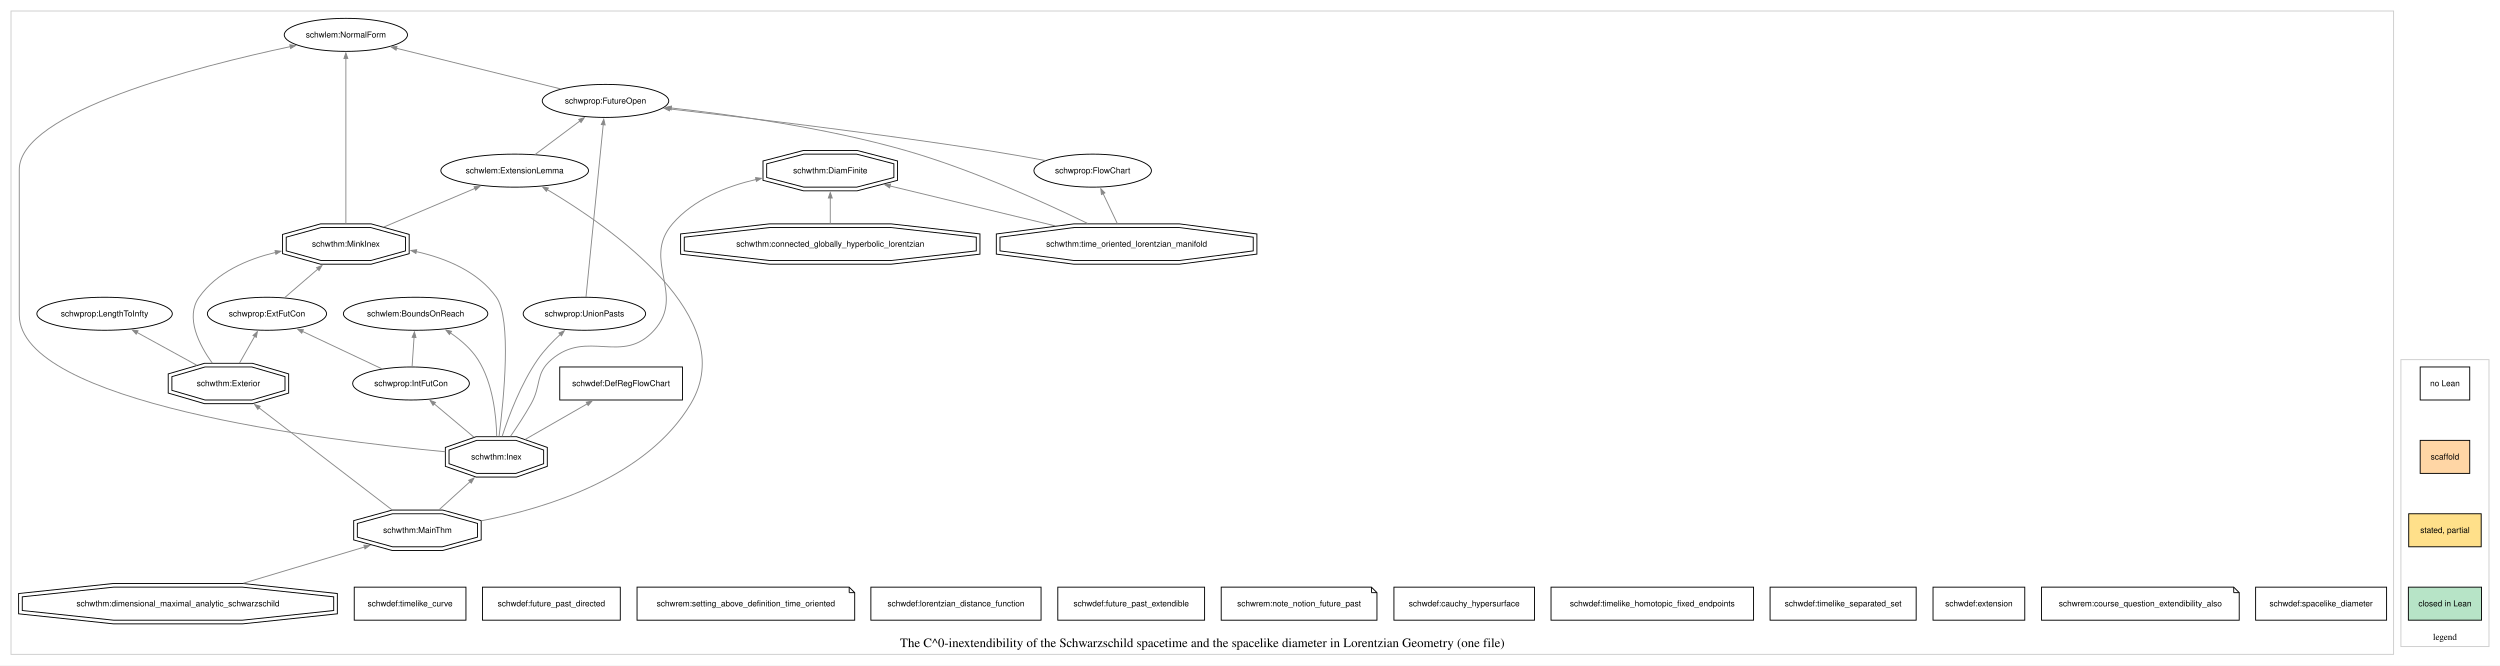
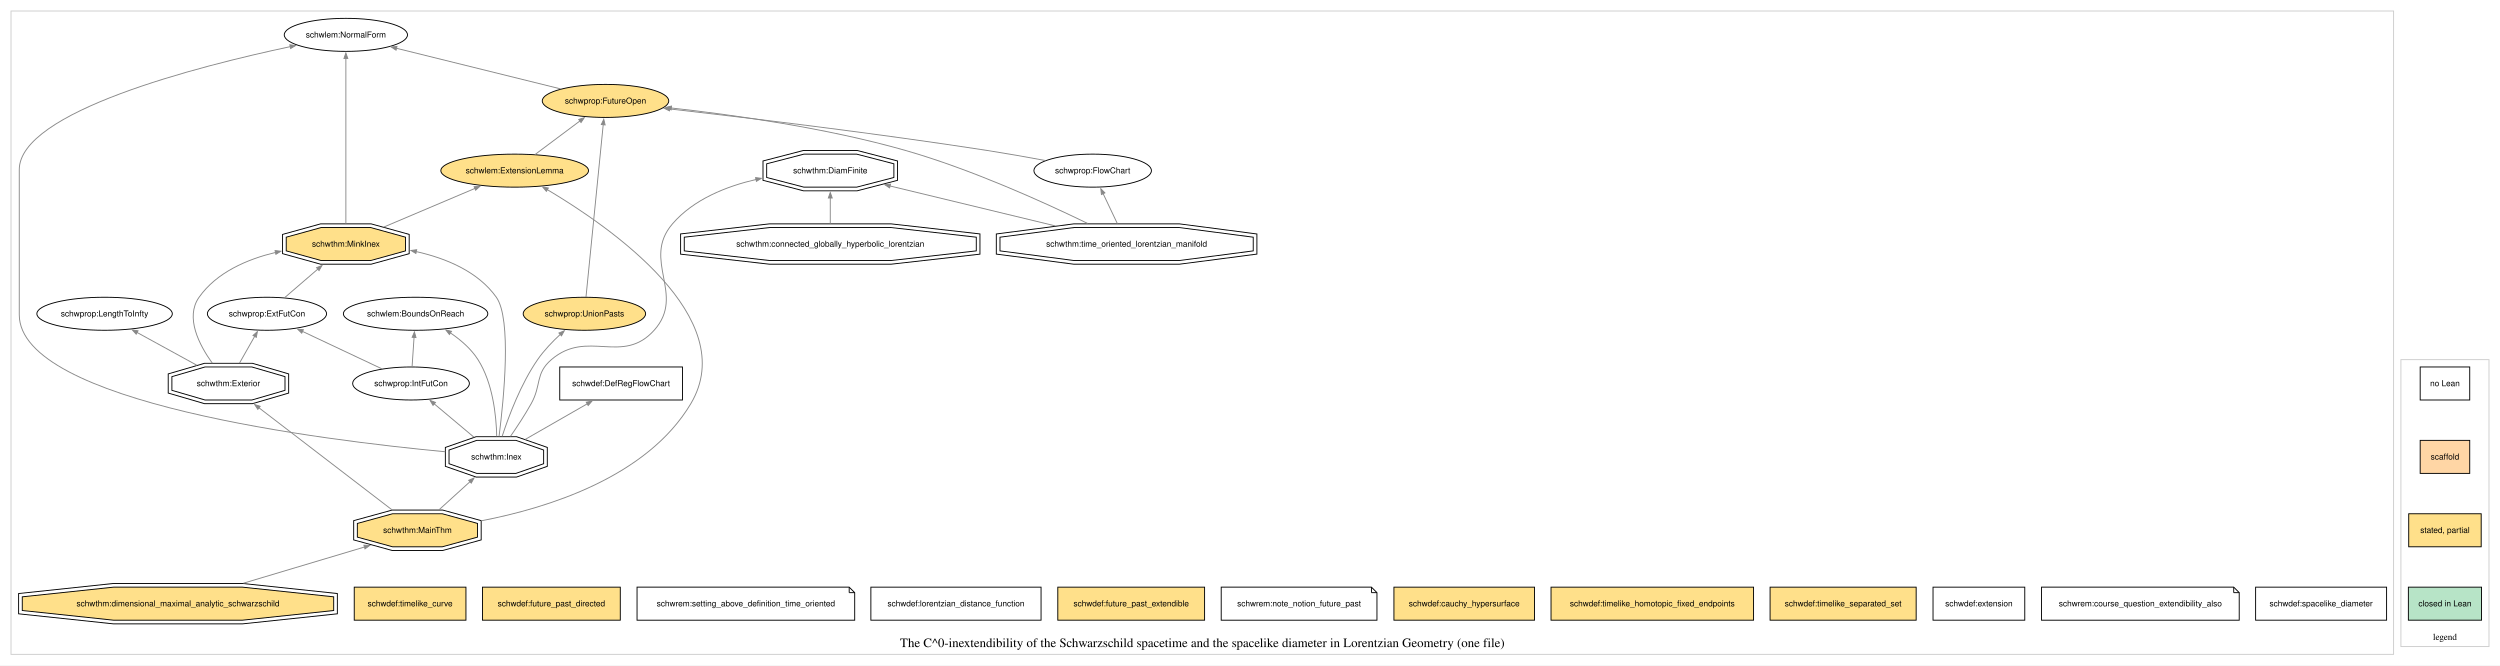
<svg xmlns="http://www.w3.org/2000/svg" width="2725pt" height="725pt" viewBox="0.00 0.00 2725.00 725.00">
  <g id="graph0" class="graph" transform="scale(1 1) rotate(0) translate(4 721.25)">
    <polygon fill="white" stroke="none" points="-4,4 -4,-721.25 2721,-721.25 2721,4 -4,4" />
    <g id="clust1" class="cluster">
      <polygon fill="none" stroke="#cccccc" points="8,-8 8,-709.25 2605,-709.25 2605,-8 8,-8" />
      <text xml:space="preserve" text-anchor="middle" x="1306.5" y="-15.95" font-family="Times,serif" font-size="14.00">The C^0-inextendibility of the Schwarzschild spacetime and the spacelike diameter in Lorentzian Geometry (one file)</text>
    </g>
    <g id="clust2" class="cluster">
      <polygon fill="none" stroke="#cccccc" points="2613,-16.5 2613,-329.25 2709,-329.25 2709,-16.5 2613,-16.5" />
      <text xml:space="preserve" text-anchor="middle" x="2661" y="-23.75" font-family="Times,serif" font-size="10.00">legend</text>
    </g>
    <g id="node1" class="node">
-       <polygon fill="#ffffff" stroke="black" points="359.72,-55.79 359.72,-70.71 260.3,-81.25 119.7,-81.25 20.28,-70.71 20.28,-55.79 119.7,-45.25 260.3,-45.25 359.72,-55.79" />
+       <polygon fill="#ffe08a" stroke="black" points="359.72,-55.79 359.72,-70.71 260.3,-81.25 119.7,-81.25 20.28,-70.71 20.28,-55.79 119.7,-45.25 260.3,-45.25 359.72,-55.79" />
      <polygon fill="none" stroke="black" points="363.72,-52.2 363.72,-74.3 260.51,-85.25 119.49,-85.25 16.28,-74.3 16.28,-52.2 119.49,-41.25 260.51,-41.25 363.72,-52.2" />
      <text xml:space="preserve" text-anchor="middle" x="190" y="-60.33" font-family="Helvetica,sans-Serif" font-size="9.00">schwthm:dimensional_maximal_analytic_schwarzschild</text>
    </g>
    <g id="node20" class="node">
-       <polygon fill="#ffffff" stroke="black" points="516.49,-135.79 516.49,-150.71 478.13,-161.25 423.87,-161.25 385.51,-150.71 385.51,-135.79 423.87,-125.25 478.13,-125.25 516.49,-135.79" />
+       <polygon fill="#ffe08a" stroke="black" points="516.49,-135.79 516.49,-150.71 478.13,-161.25 423.87,-161.25 385.51,-150.71 385.51,-135.79 423.87,-125.25 478.13,-125.25 516.49,-135.79" />
      <polygon fill="none" stroke="black" points="520.49,-132.75 520.49,-153.75 478.66,-165.25 423.34,-165.25 381.51,-153.75 381.51,-132.75 423.34,-121.25 478.66,-121.25 520.49,-132.75" />
      <text xml:space="preserve" text-anchor="middle" x="451" y="-140.32" font-family="Helvetica,sans-Serif" font-size="9.00">schwthm:MainThm</text>
    </g>
    <g id="edge1" class="edge">
      <path fill="none" stroke="#888888" d="M261.32,-85.56C302.81,-97.96 354.42,-113.39 393.33,-125.02" />
      <polygon fill="#888888" stroke="#888888" points="392.64,-127 398.99,-126.71 393.85,-122.98 392.64,-127" />
    </g>
    <g id="node2" class="node">
      <polygon fill="#ffffff" stroke="black" points="1060.15,-447.79 1060.15,-462.71 966.92,-473.25 835.08,-473.25 741.85,-462.71 741.85,-447.79 835.08,-437.25 966.92,-437.25 1060.15,-447.79" />
      <polygon fill="none" stroke="black" points="1064.15,-444.22 1064.15,-466.28 967.15,-477.25 834.85,-477.25 737.85,-466.28 737.85,-444.22 834.85,-433.25 967.15,-433.25 1064.15,-444.22" />
      <text xml:space="preserve" text-anchor="middle" x="901" y="-452.32" font-family="Helvetica,sans-Serif" font-size="9.00">schwthm:connected_globally_hyperbolic_lorentzian</text>
    </g>
    <g id="node27" class="node">
      <polygon fill="#ffffff" stroke="black" points="970.33,-527.79 970.33,-542.71 929.72,-553.25 872.28,-553.25 831.67,-542.71 831.67,-527.79 872.28,-517.25 929.72,-517.25 970.33,-527.79" />
      <polygon fill="none" stroke="black" points="974.33,-524.7 974.33,-545.8 930.23,-557.25 871.77,-557.25 827.67,-545.8 827.67,-524.7 871.77,-513.25 930.23,-513.25 974.33,-524.7" />
      <text xml:space="preserve" text-anchor="middle" x="901" y="-532.33" font-family="Helvetica,sans-Serif" font-size="9.00">schwthm:DiamFinite</text>
    </g>
    <g id="edge2" class="edge">
      <path fill="none" stroke="#888888" d="M901,-477.56C901,-486.16 901,-496.22 901,-505.45" />
      <polygon fill="#888888" stroke="#888888" points="898.9,-505.45 901,-511.45 903.1,-505.45 898.9,-505.45" />
    </g>
    <g id="node3" class="node">
-       <polygon fill="#ffffff" stroke="black" points="503.88,-81.25 382.12,-81.25 382.12,-45.25 503.88,-45.25 503.88,-81.25" />
+       <polygon fill="#ffe08a" stroke="black" points="503.88,-81.25 382.12,-81.25 382.12,-45.25 503.88,-45.25 503.88,-81.25" />
      <text xml:space="preserve" text-anchor="middle" x="443" y="-60.33" font-family="Helvetica,sans-Serif" font-size="9.00">schwdef:timelike_curve</text>
    </g>
    <g id="node4" class="node">
-       <polygon fill="#ffffff" stroke="black" points="672.12,-81.25 521.88,-81.25 521.88,-45.25 672.12,-45.25 672.12,-81.25" />
+       <polygon fill="#ffe08a" stroke="black" points="672.12,-81.25 521.88,-81.25 521.88,-45.25 672.12,-45.25 672.12,-81.25" />
      <text xml:space="preserve" text-anchor="middle" x="597" y="-60.33" font-family="Helvetica,sans-Serif" font-size="9.00">schwdef:future_past_directed</text>
    </g>
    <g id="node5" class="node">
      <polygon fill="#ffffff" stroke="black" points="921.62,-81.25 690.38,-81.25 690.38,-45.25 927.62,-45.25 927.62,-75.25 921.62,-81.25" />
      <polyline fill="none" stroke="black" points="921.62,-81.25 921.62,-75.25" />
      <polyline fill="none" stroke="black" points="927.62,-75.25 921.62,-75.25" />
      <text xml:space="preserve" text-anchor="middle" x="809" y="-60.33" font-family="Helvetica,sans-Serif" font-size="9.00">schwrem:setting_above_definition_time_oriented</text>
    </g>
    <g id="node6" class="node">
      <ellipse fill="#ffffff" stroke="black" cx="373" cy="-683.25" rx="67.16" ry="18" />
      <text xml:space="preserve" text-anchor="middle" x="373" y="-680.33" font-family="Helvetica,sans-Serif" font-size="9.00">schwlem:NormalForm</text>
    </g>
    <g id="node7" class="node">
-       <ellipse fill="#ffffff" stroke="black" cx="656" cy="-611.25" rx="68.93" ry="18" />
+       <ellipse fill="#ffe08a" stroke="black" cx="656" cy="-611.25" rx="68.93" ry="18" />
      <text xml:space="preserve" text-anchor="middle" x="656" y="-608.33" font-family="Helvetica,sans-Serif" font-size="9.00">schwprop:FutureOpen</text>
    </g>
    <g id="edge3" class="edge">
      <path fill="none" stroke="#888888" d="M607.03,-624.36C557.17,-636.7 480.01,-655.78 428.06,-668.63" />
      <polygon fill="#888888" stroke="#888888" points="427.69,-666.56 422.37,-670.04 428.7,-670.64 427.69,-666.56" />
    </g>
    <g id="node8" class="node">
-       <ellipse fill="#ffffff" stroke="black" cx="633" cy="-379.25" rx="66.71" ry="18" />
+       <ellipse fill="#ffe08a" stroke="black" cx="633" cy="-379.25" rx="66.71" ry="18" />
      <text xml:space="preserve" text-anchor="middle" x="633" y="-376.32" font-family="Helvetica,sans-Serif" font-size="9.00">schwprop:UnionPasts</text>
    </g>
    <g id="edge4" class="edge">
      <path fill="none" stroke="#888888" d="M634.73,-397.54C638.77,-437.91 648.83,-538.54 653.52,-585.45" />
      <polygon fill="#888888" stroke="#888888" points="651.41,-585.49 654.1,-591.26 655.59,-585.08 651.41,-585.49" />
    </g>
    <g id="node9" class="node">
      <ellipse fill="#ffffff" stroke="black" cx="1187" cy="-535.25" rx="64.05" ry="18" />
      <text xml:space="preserve" text-anchor="middle" x="1187" y="-532.33" font-family="Helvetica,sans-Serif" font-size="9.00">schwprop:FlowChart</text>
    </g>
    <g id="edge5" class="edge">
      <path fill="none" stroke="#888888" d="M1135.29,-546.3C1115.53,-549.99 1092.76,-554.03 1072,-557.25 950.65,-576.05 808.63,-593.08 725.85,-602.52" />
      <polygon fill="#888888" stroke="#888888" points="725.75,-600.41 720.02,-603.18 726.22,-604.59 725.75,-600.41" />
    </g>
    <g id="node10" class="node">
      <polygon fill="#ffffff" stroke="black" points="1130.75,-81.25 945.25,-81.25 945.25,-45.25 1130.75,-45.25 1130.75,-81.25" />
      <text xml:space="preserve" text-anchor="middle" x="1038" y="-60.33" font-family="Helvetica,sans-Serif" font-size="9.00">schwdef:lorentzian_distance_function</text>
    </g>
    <g id="node11" class="node">
-       <polygon fill="#ffffff" stroke="black" points="1309,-81.25 1149,-81.25 1149,-45.25 1309,-45.25 1309,-81.25" />
+       <polygon fill="#ffe08a" stroke="black" points="1309,-81.25 1149,-81.25 1149,-45.25 1309,-45.25 1309,-81.25" />
      <text xml:space="preserve" text-anchor="middle" x="1229" y="-60.33" font-family="Helvetica,sans-Serif" font-size="9.00">schwdef:future_past_extendible</text>
    </g>
    <g id="node12" class="node">
      <polygon fill="#ffffff" stroke="black" points="1490.88,-81.25 1327.12,-81.25 1327.12,-45.25 1496.88,-45.25 1496.88,-75.25 1490.88,-81.25" />
      <polyline fill="none" stroke="black" points="1490.88,-81.25 1490.88,-75.25" />
      <polyline fill="none" stroke="black" points="1496.88,-75.25 1490.88,-75.25" />
      <text xml:space="preserve" text-anchor="middle" x="1412" y="-60.33" font-family="Helvetica,sans-Serif" font-size="9.00">schwrem:note_notion_future_past</text>
    </g>
    <g id="node13" class="node">
-       <polygon fill="#ffffff" stroke="black" points="1668.62,-81.25 1515.38,-81.25 1515.38,-45.25 1668.62,-45.25 1668.62,-81.25" />
+       <polygon fill="#ffe08a" stroke="black" points="1668.62,-81.25 1515.38,-81.25 1515.38,-45.25 1668.62,-45.25 1668.62,-81.25" />
      <text xml:space="preserve" text-anchor="middle" x="1592" y="-60.33" font-family="Helvetica,sans-Serif" font-size="9.00">schwdef:cauchy_hypersurface</text>
    </g>
    <g id="node14" class="node">
-       <polygon fill="#ffffff" stroke="black" points="1907.38,-81.25 1686.62,-81.25 1686.62,-45.25 1907.38,-45.25 1907.38,-81.25" />
+       <polygon fill="#ffe08a" stroke="black" points="1907.38,-81.25 1686.62,-81.25 1686.62,-45.25 1907.38,-45.25 1907.38,-81.25" />
      <text xml:space="preserve" text-anchor="middle" x="1797" y="-60.33" font-family="Helvetica,sans-Serif" font-size="9.00">schwdef:timelike_homotopic_fixed_endpoints</text>
    </g>
    <g id="node15" class="node">
-       <polygon fill="#ffffff" stroke="black" points="2084.62,-81.25 1925.38,-81.25 1925.38,-45.25 2084.62,-45.25 2084.62,-81.25" />
+       <polygon fill="#ffe08a" stroke="black" points="2084.62,-81.25 1925.38,-81.25 1925.38,-45.25 2084.62,-45.25 2084.62,-81.25" />
      <text xml:space="preserve" text-anchor="middle" x="2005" y="-60.33" font-family="Helvetica,sans-Serif" font-size="9.00">schwdef:timelike_separated_set</text>
    </g>
    <g id="node16" class="node">
      <polygon fill="#ffffff" stroke="black" points="2203,-81.25 2103,-81.25 2103,-45.25 2203,-45.25 2203,-81.25" />
      <text xml:space="preserve" text-anchor="middle" x="2153" y="-60.33" font-family="Helvetica,sans-Serif" font-size="9.00">schwdef:extension</text>
    </g>
    <g id="node17" class="node">
      <polygon fill="#ffffff" stroke="black" points="2430.75,-81.25 2221.25,-81.25 2221.25,-45.25 2436.75,-45.25 2436.75,-75.25 2430.75,-81.25" />
      <polyline fill="none" stroke="black" points="2430.75,-81.25 2430.75,-75.25" />
      <polyline fill="none" stroke="black" points="2436.75,-75.25 2430.75,-75.25" />
      <text xml:space="preserve" text-anchor="middle" x="2329" y="-60.33" font-family="Helvetica,sans-Serif" font-size="9.00">schwrem:course_question_extendibility_also</text>
    </g>
    <g id="node18" class="node">
-       <ellipse fill="#ffffff" stroke="black" cx="557" cy="-535.25" rx="80.47" ry="18" />
+       <ellipse fill="#ffe08a" stroke="black" cx="557" cy="-535.25" rx="80.47" ry="18" />
      <text xml:space="preserve" text-anchor="middle" x="557" y="-532.33" font-family="Helvetica,sans-Serif" font-size="9.00">schwlem:ExtensionLemma</text>
    </g>
    <g id="edge6" class="edge">
      <path fill="none" stroke="#888888" d="M578.97,-552.67C593.45,-563.5 612.55,-577.77 628.1,-589.4" />
      <polygon fill="#888888" stroke="#888888" points="626.81,-591.06 632.88,-592.97 629.33,-587.69 626.81,-591.06" />
    </g>
    <g id="node19" class="node">
-       <polygon fill="#ffffff" stroke="black" points="438.01,-447.79 438.01,-462.71 399.93,-473.25 346.07,-473.25 307.99,-462.71 307.99,-447.79 346.07,-437.25 399.93,-437.25 438.01,-447.79" />
+       <polygon fill="#ffe08a" stroke="black" points="438.01,-447.79 438.01,-462.71 399.93,-473.25 346.07,-473.25 307.99,-462.71 307.99,-447.79 346.07,-437.25 399.93,-437.25 438.01,-447.79" />
      <polygon fill="none" stroke="black" points="442.01,-444.75 442.01,-465.75 400.47,-477.25 345.53,-477.25 303.99,-465.75 303.99,-444.75 345.53,-433.25 400.47,-433.25 442.01,-444.75" />
      <text xml:space="preserve" text-anchor="middle" x="373" y="-452.32" font-family="Helvetica,sans-Serif" font-size="9.00">schwthm:MinkInex</text>
    </g>
    <g id="edge8" class="edge">
      <path fill="none" stroke="#888888" d="M373,-477.51C373,-519.49 373,-612.83 373,-657.49" />
      <polygon fill="#888888" stroke="#888888" points="370.9,-657.48 373,-663.48 375.1,-657.48 370.9,-657.48" />
    </g>
    <g id="edge7" class="edge">
      <path fill="none" stroke="#888888" d="M414.29,-473.75C443.94,-486.32 483.81,-503.22 513.87,-515.97" />
      <polygon fill="#888888" stroke="#888888" points="512.78,-517.78 519.12,-518.19 514.42,-513.92 512.78,-517.78" />
    </g>
    <g id="edge9" class="edge">
      <path fill="none" stroke="#888888" d="M520.97,-153.64C593.07,-167.53 701.44,-201.22 749,-281.25 804.37,-374.43 661.51,-473.68 592.19,-514.74" />
      <polygon fill="#888888" stroke="#888888" points="591.55,-512.68 587.43,-517.53 593.67,-516.31 591.55,-512.68" />
    </g>
    <g id="node21" class="node">
      <polygon fill="#ffffff" stroke="black" points="306.64,-295.79 306.64,-310.71 270.53,-321.25 219.47,-321.25 183.36,-310.71 183.36,-295.79 219.47,-285.25 270.53,-285.25 306.64,-295.79" />
      <polygon fill="none" stroke="black" points="310.64,-292.8 310.64,-313.7 271.11,-325.25 218.89,-325.25 179.36,-313.7 179.36,-292.8 218.89,-281.25 271.11,-281.25 310.64,-292.8" />
      <text xml:space="preserve" text-anchor="middle" x="245" y="-300.32" font-family="Helvetica,sans-Serif" font-size="9.00">schwthm:Exterior</text>
    </g>
    <g id="edge10" class="edge">
      <path fill="none" stroke="#888888" d="M423.22,-165.56C385.54,-194.46 318.32,-246.02 278.08,-276.88" />
      <polygon fill="#888888" stroke="#888888" points="277.03,-275.04 273.54,-280.36 279.58,-278.37 277.03,-275.04" />
    </g>
    <g id="node22" class="node">
      <polygon fill="#ffffff" stroke="black" points="588.56,-215.79 588.56,-230.71 558.36,-241.25 515.64,-241.25 485.44,-230.71 485.44,-215.79 515.64,-205.25 558.36,-205.25 588.56,-215.79" />
      <polygon fill="none" stroke="black" points="592.56,-212.95 592.56,-233.55 559.03,-245.25 514.97,-245.25 481.44,-233.55 481.44,-212.95 514.97,-201.25 559.03,-201.25 592.56,-212.95" />
      <text xml:space="preserve" text-anchor="middle" x="537" y="-220.32" font-family="Helvetica,sans-Serif" font-size="9.00">schwthm:Inex</text>
    </g>
    <g id="edge11" class="edge">
      <path fill="none" stroke="#888888" d="M474.5,-165.56C485.01,-175.1 497.5,-186.42 508.54,-196.44" />
      <polygon fill="#888888" stroke="#888888" points="506.85,-197.74 512.71,-200.22 509.67,-194.63 506.85,-197.74" />
    </g>
    <g id="edge12" class="edge">
      <path fill="none" stroke="#888888" d="M227.41,-325.39C213.09,-345.33 197.55,-375.34 213,-397.25 232.12,-424.36 265.33,-438.65 296.56,-446.15" />
      <polygon fill="#888888" stroke="#888888" points="295.81,-448.14 302.12,-447.41 296.73,-444.04 295.81,-448.14" />
    </g>
    <g id="node23" class="node">
      <ellipse fill="#ffffff" stroke="black" cx="287" cy="-379.25" rx="64.94" ry="18" />
      <text xml:space="preserve" text-anchor="middle" x="287" y="-376.32" font-family="Helvetica,sans-Serif" font-size="9.00">schwprop:ExtFutCon</text>
    </g>
    <g id="edge13" class="edge">
      <path fill="none" stroke="#888888" d="M257.15,-325.65C262.29,-334.72 268.31,-345.32 273.59,-354.62" />
      <polygon fill="#888888" stroke="#888888" points="271.74,-355.62 276.53,-359.8 275.39,-353.55 271.74,-355.62" />
    </g>
    <g id="node24" class="node">
      <ellipse fill="#ffffff" stroke="black" cx="110" cy="-379.25" rx="73.81" ry="18" />
      <text xml:space="preserve" text-anchor="middle" x="110" y="-376.32" font-family="Helvetica,sans-Serif" font-size="9.00">schwprop:LengthToInfty</text>
    </g>
    <g id="edge14" class="edge">
      <path fill="none" stroke="#888888" d="M210.58,-323.11C190.57,-334.09 165.39,-347.89 145.23,-358.94" />
      <polygon fill="#888888" stroke="#888888" points="144.45,-356.97 140.2,-361.69 146.47,-360.65 144.45,-356.97" />
    </g>
    <g id="edge15" class="edge">
      <path fill="none" stroke="#888888" d="M481.35,-228.84C347.21,-241.44 17,-282.21 17,-378.25 17,-378.25 17,-378.25 17,-536.25 17,-599.37 210.97,-648.85 312.55,-670.44" />
      <polygon fill="#888888" stroke="#888888" points="311.92,-672.46 318.22,-671.64 312.78,-668.35 311.92,-672.46" />
    </g>
    <g id="edge18" class="edge">
      <path fill="none" stroke="#888888" d="M543.35,-245.64C550.56,-267.8 563.72,-302.83 582,-329.25 588.94,-339.29 598.18,-348.91 606.88,-356.94" />
      <polygon fill="#888888" stroke="#888888" points="605.21,-358.26 611.08,-360.71 608.02,-355.14 605.21,-358.26" />
    </g>
    <g id="edge16" class="edge">
      <path fill="none" stroke="#888888" d="M539.97,-245.6C545.18,-286.4 553.88,-373.51 537,-397.25 517.02,-425.34 482.17,-439.71 449.72,-447.01" />
      <polygon fill="#888888" stroke="#888888" points="449.32,-444.95 443.89,-448.24 450.19,-449.06 449.32,-444.95" />
    </g>
    <g id="node26" class="node">
      <polygon fill="#ffffff" stroke="black" points="739.88,-321.25 606.12,-321.25 606.12,-285.25 739.88,-285.25 739.88,-321.25" />
      <text xml:space="preserve" text-anchor="middle" x="673" y="-300.32" font-family="Helvetica,sans-Serif" font-size="9.00">schwdef:DefRegFlowChart</text>
    </g>
    <g id="edge21" class="edge">
      <path fill="none" stroke="#888888" d="M568.54,-242.34C588.74,-253.92 615.03,-269 636.18,-281.13" />
      <polygon fill="#888888" stroke="#888888" points="635,-282.88 641.25,-284.04 637.09,-279.23 635,-282.88" />
    </g>
    <g id="edge20" class="edge">
      <path fill="none" stroke="#888888" d="M552.45,-245.67C559.7,-256.15 568.22,-269.1 575,-281.25 586.43,-301.74 579.2,-313.96 597,-329.25 636.27,-362.98 674.41,-322.73 709,-361.25 743.95,-400.18 694.87,-437.6 729,-477.25 751.9,-503.85 787.5,-518.09 820.39,-525.69" />
      <polygon fill="#888888" stroke="#888888" points="819.58,-527.66 825.89,-526.89 820.47,-523.56 819.58,-527.66" />
    </g>
    <g id="node29" class="node">
      <ellipse fill="#ffffff" stroke="black" cx="449" cy="-379.25" rx="78.7" ry="18" />
      <text xml:space="preserve" text-anchor="middle" x="449" y="-376.32" font-family="Helvetica,sans-Serif" font-size="9.00">schwlem:BoundsOnReach</text>
    </g>
    <g id="edge19" class="edge">
      <path fill="none" stroke="#888888" d="M537.43,-245.65C536.92,-268.15 533.25,-303.74 517,-329.25 509.54,-340.95 498.21,-350.73 486.92,-358.4" />
      <polygon fill="#888888" stroke="#888888" points="485.84,-356.6 481.95,-361.62 488.13,-360.12 485.84,-356.6" />
    </g>
    <g id="node30" class="node">
      <ellipse fill="#ffffff" stroke="black" cx="444" cy="-303.25" rx="63.61" ry="18" />
      <text xml:space="preserve" text-anchor="middle" x="444" y="-300.32" font-family="Helvetica,sans-Serif" font-size="9.00">schwprop:IntFutCon</text>
    </g>
    <g id="edge17" class="edge">
      <path fill="none" stroke="#888888" d="M512.57,-244.74C499.19,-255.96 482.65,-269.84 469.16,-281.15" />
      <polygon fill="#888888" stroke="#888888" points="468,-279.38 464.75,-284.85 470.69,-282.6 468,-279.38" />
    </g>
    <g id="edge22" class="edge">
      <path fill="none" stroke="#888888" d="M306.09,-396.67C316.81,-405.9 330.45,-417.64 342.62,-428.11" />
      <polygon fill="#888888" stroke="#888888" points="341.02,-429.5 346.94,-431.82 343.76,-426.32 341.02,-429.5" />
    </g>
    <g id="node25" class="node">
      <polygon fill="#ffffff" stroke="black" points="2597.38,-81.25 2454.62,-81.25 2454.62,-45.25 2597.38,-45.25 2597.38,-81.25" />
      <text xml:space="preserve" text-anchor="middle" x="2526" y="-60.33" font-family="Helvetica,sans-Serif" font-size="9.00">schwdef:spacelike_diameter</text>
    </g>
    <g id="node28" class="node">
      <polygon fill="#ffffff" stroke="black" points="1362.02,-447.79 1362.02,-462.71 1281.17,-473.25 1166.83,-473.25 1085.98,-462.71 1085.98,-447.79 1166.83,-437.25 1281.17,-437.25 1362.02,-447.79" />
      <polygon fill="none" stroke="black" points="1366.02,-444.28 1366.02,-466.22 1281.43,-477.25 1166.57,-477.25 1081.98,-466.22 1081.98,-444.28 1166.57,-433.25 1281.43,-433.25 1366.02,-444.28" />
      <text xml:space="preserve" text-anchor="middle" x="1224" y="-452.32" font-family="Helvetica,sans-Serif" font-size="9.00">schwthm:time_oriented_lorentzian_manifold</text>
    </g>
    <g id="edge24" class="edge">
      <path fill="none" stroke="#888888" d="M1181.57,-477.66C1134.28,-500.65 1054.96,-536.65 983,-557.25 896.84,-581.91 794.42,-596.19 727.45,-603.58" />
      <polygon fill="#888888" stroke="#888888" points="727.52,-601.46 721.78,-604.2 727.97,-605.64 727.52,-601.46" />
    </g>
    <g id="edge23" class="edge">
      <path fill="none" stroke="#888888" d="M1213.89,-477.56C1209.08,-487.7 1203.31,-499.86 1198.35,-510.32" />
      <polygon fill="#888888" stroke="#888888" points="1196.55,-509.21 1195.88,-515.54 1200.35,-511.01 1196.55,-509.21" />
    </g>
    <g id="edge25" class="edge">
      <path fill="none" stroke="#888888" d="M1146.22,-475.03C1091.13,-488.34 1018.08,-505.98 966.07,-518.54" />
      <polygon fill="#888888" stroke="#888888" points="965.69,-516.47 960.35,-519.92 966.67,-520.55 965.69,-516.47" />
    </g>
    <g id="edge27" class="edge">
      <path fill="none" stroke="#888888" d="M412.23,-319.23C387.2,-331.02 352.21,-347.51 325.57,-360.07" />
      <polygon fill="#888888" stroke="#888888" points="324.89,-358.07 320.36,-362.53 326.68,-361.87 324.89,-358.07" />
    </g>
    <g id="edge26" class="edge">
      <path fill="none" stroke="#888888" d="M445.16,-321.41C445.81,-330.96 446.62,-343.02 447.33,-353.57" />
      <polygon fill="#888888" stroke="#888888" points="445.23,-353.57 447.73,-359.41 449.42,-353.29 445.23,-353.57" />
    </g>
    <g id="node31" class="node">
      <polygon fill="#b7e4c7" stroke="black" points="2700.88,-81.25 2621.12,-81.25 2621.12,-45.25 2700.88,-45.25 2700.88,-81.25" />
      <text xml:space="preserve" text-anchor="middle" x="2661" y="-60.33" font-family="Helvetica,sans-Serif" font-size="9.00">closed in Lean</text>
    </g>
    <g id="node32" class="node">
      <polygon fill="#ffe08a" stroke="black" points="2700.5,-161.25 2621.5,-161.25 2621.5,-125.25 2700.5,-125.25 2700.5,-161.25" />
      <text xml:space="preserve" text-anchor="middle" x="2661" y="-140.32" font-family="Helvetica,sans-Serif" font-size="9.00">stated, partial</text>
    </g>
    <g id="node33" class="node">
      <polygon fill="#ffd6a5" stroke="black" points="2688,-241.25 2634,-241.25 2634,-205.25 2688,-205.25 2688,-241.25" />
      <text xml:space="preserve" text-anchor="middle" x="2661" y="-220.32" font-family="Helvetica,sans-Serif" font-size="9.00">scaffold</text>
    </g>
    <g id="node34" class="node">
      <polygon fill="#ffffff" stroke="black" points="2688,-321.25 2634,-321.25 2634,-285.25 2688,-285.25 2688,-321.25" />
      <text xml:space="preserve" text-anchor="middle" x="2661" y="-300.32" font-family="Helvetica,sans-Serif" font-size="9.00">no Lean</text>
    </g>
  </g>
</svg>
